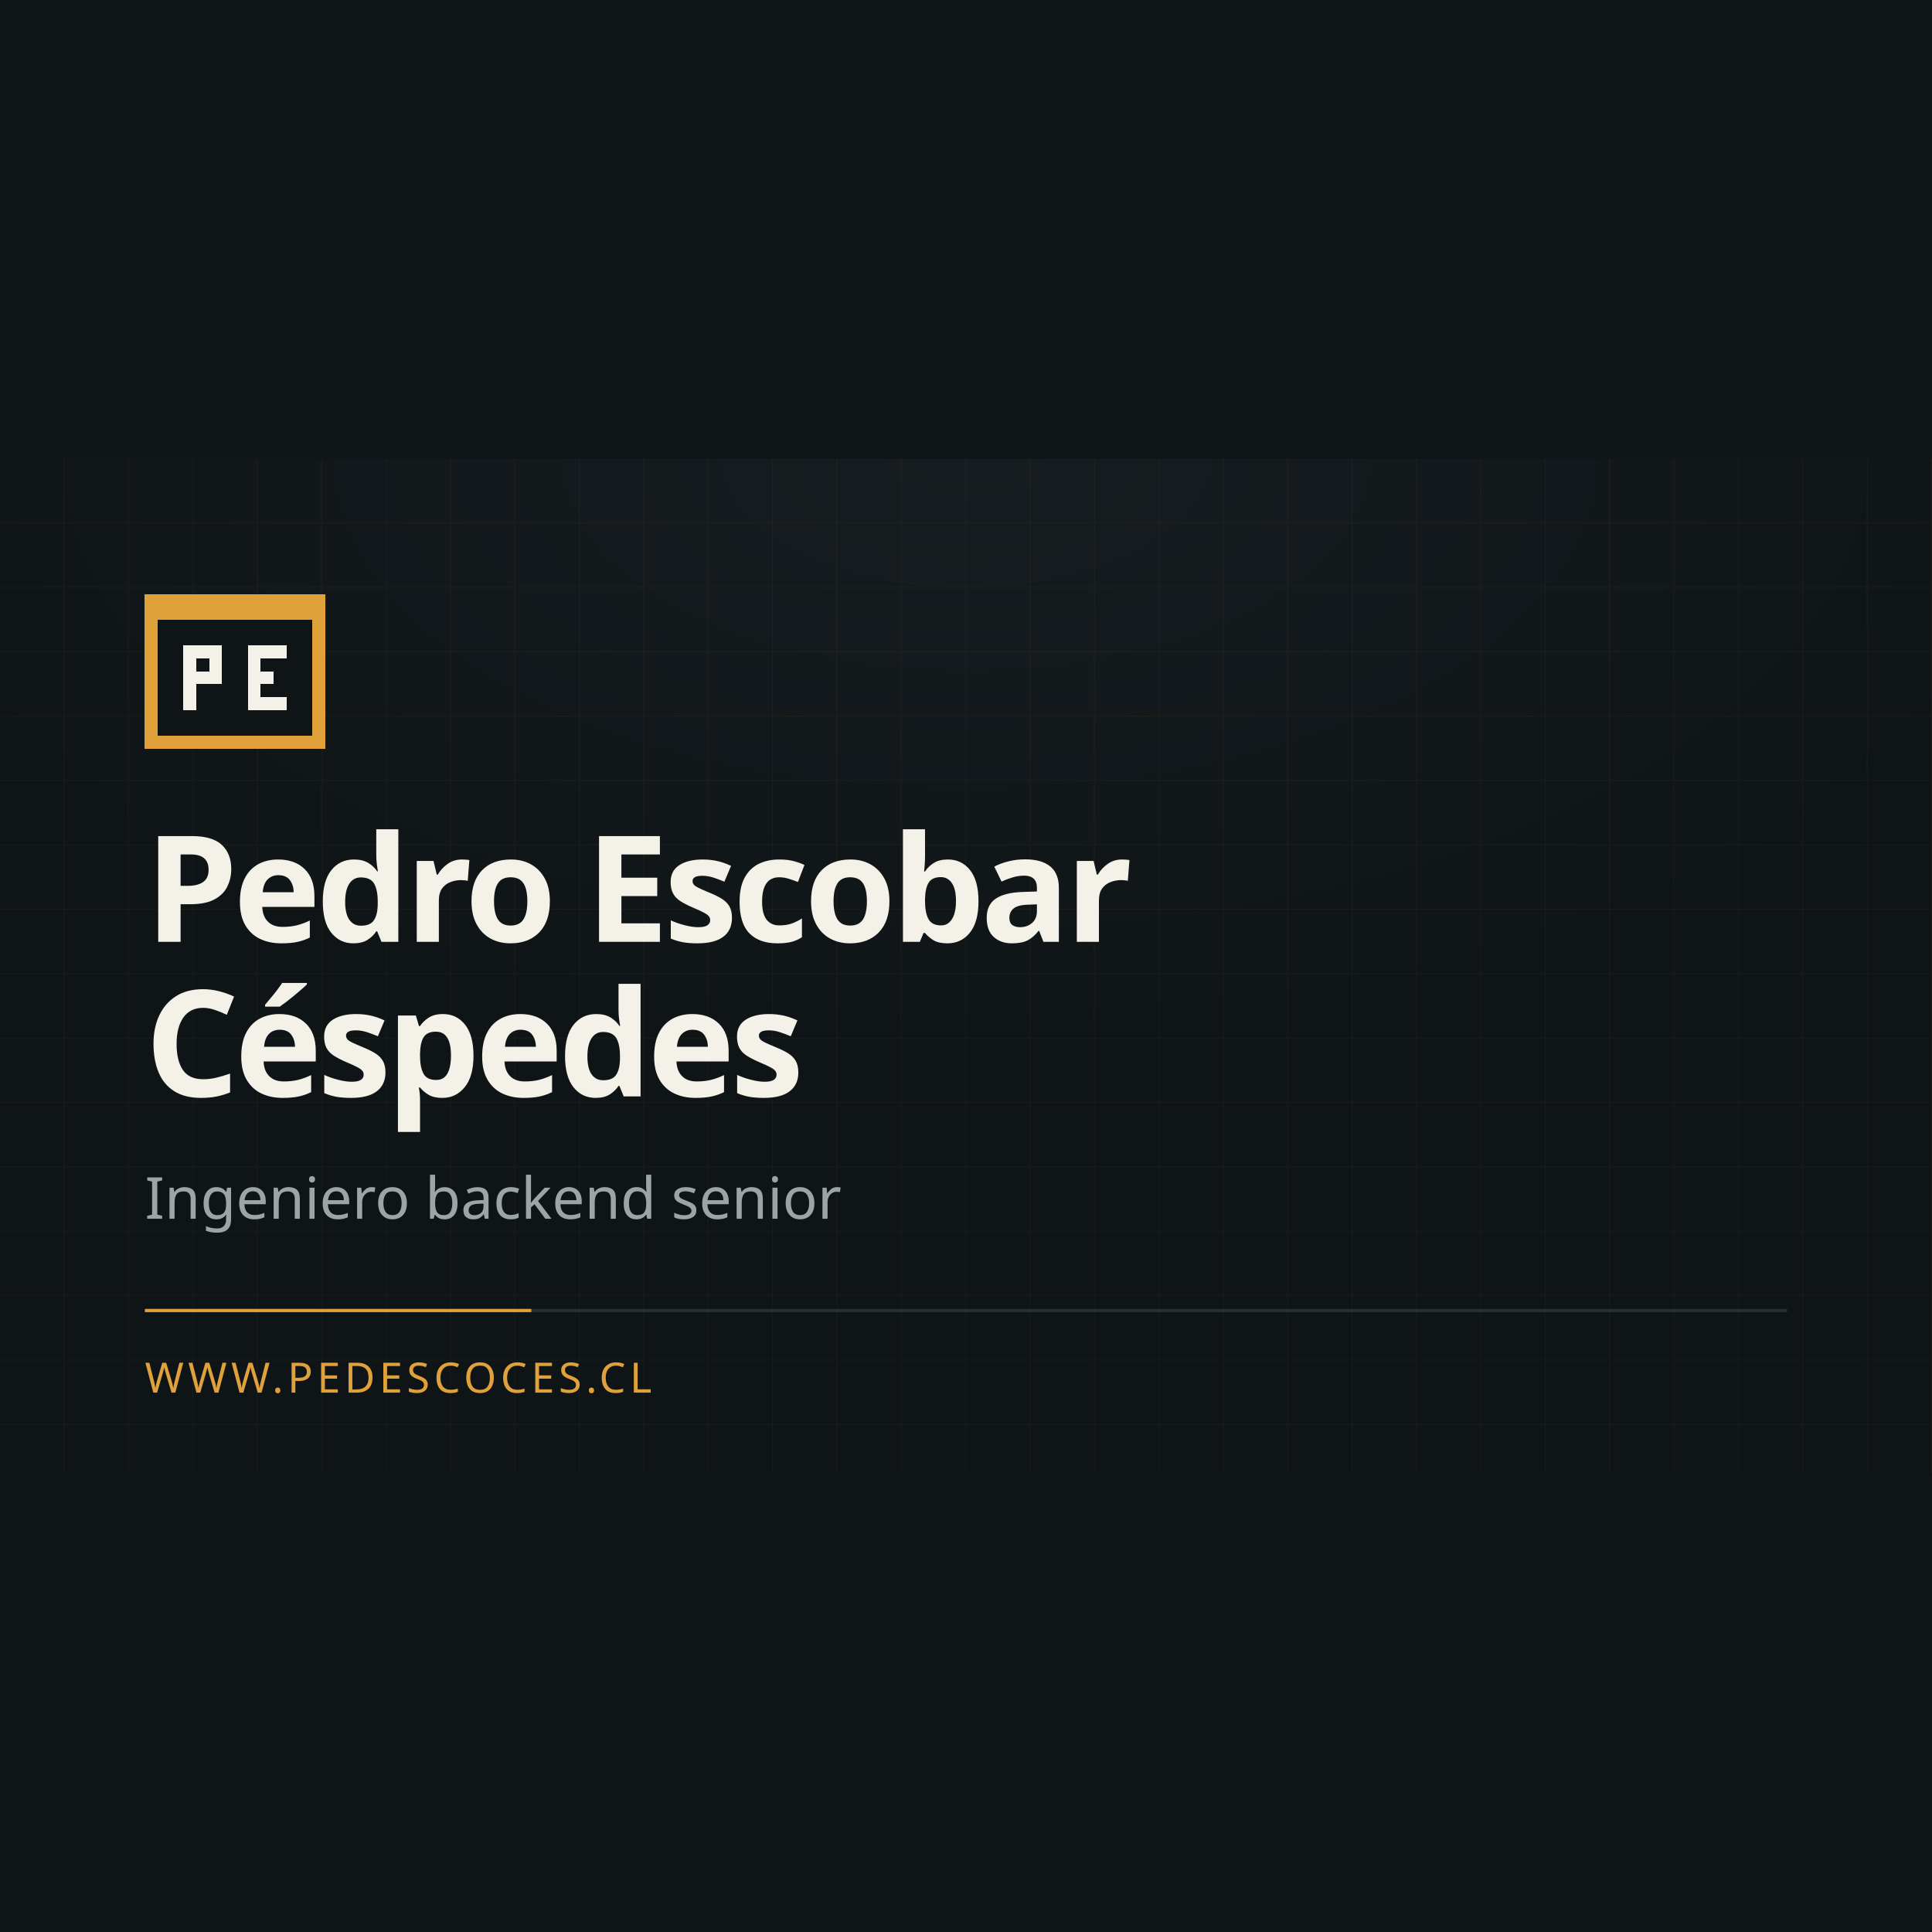
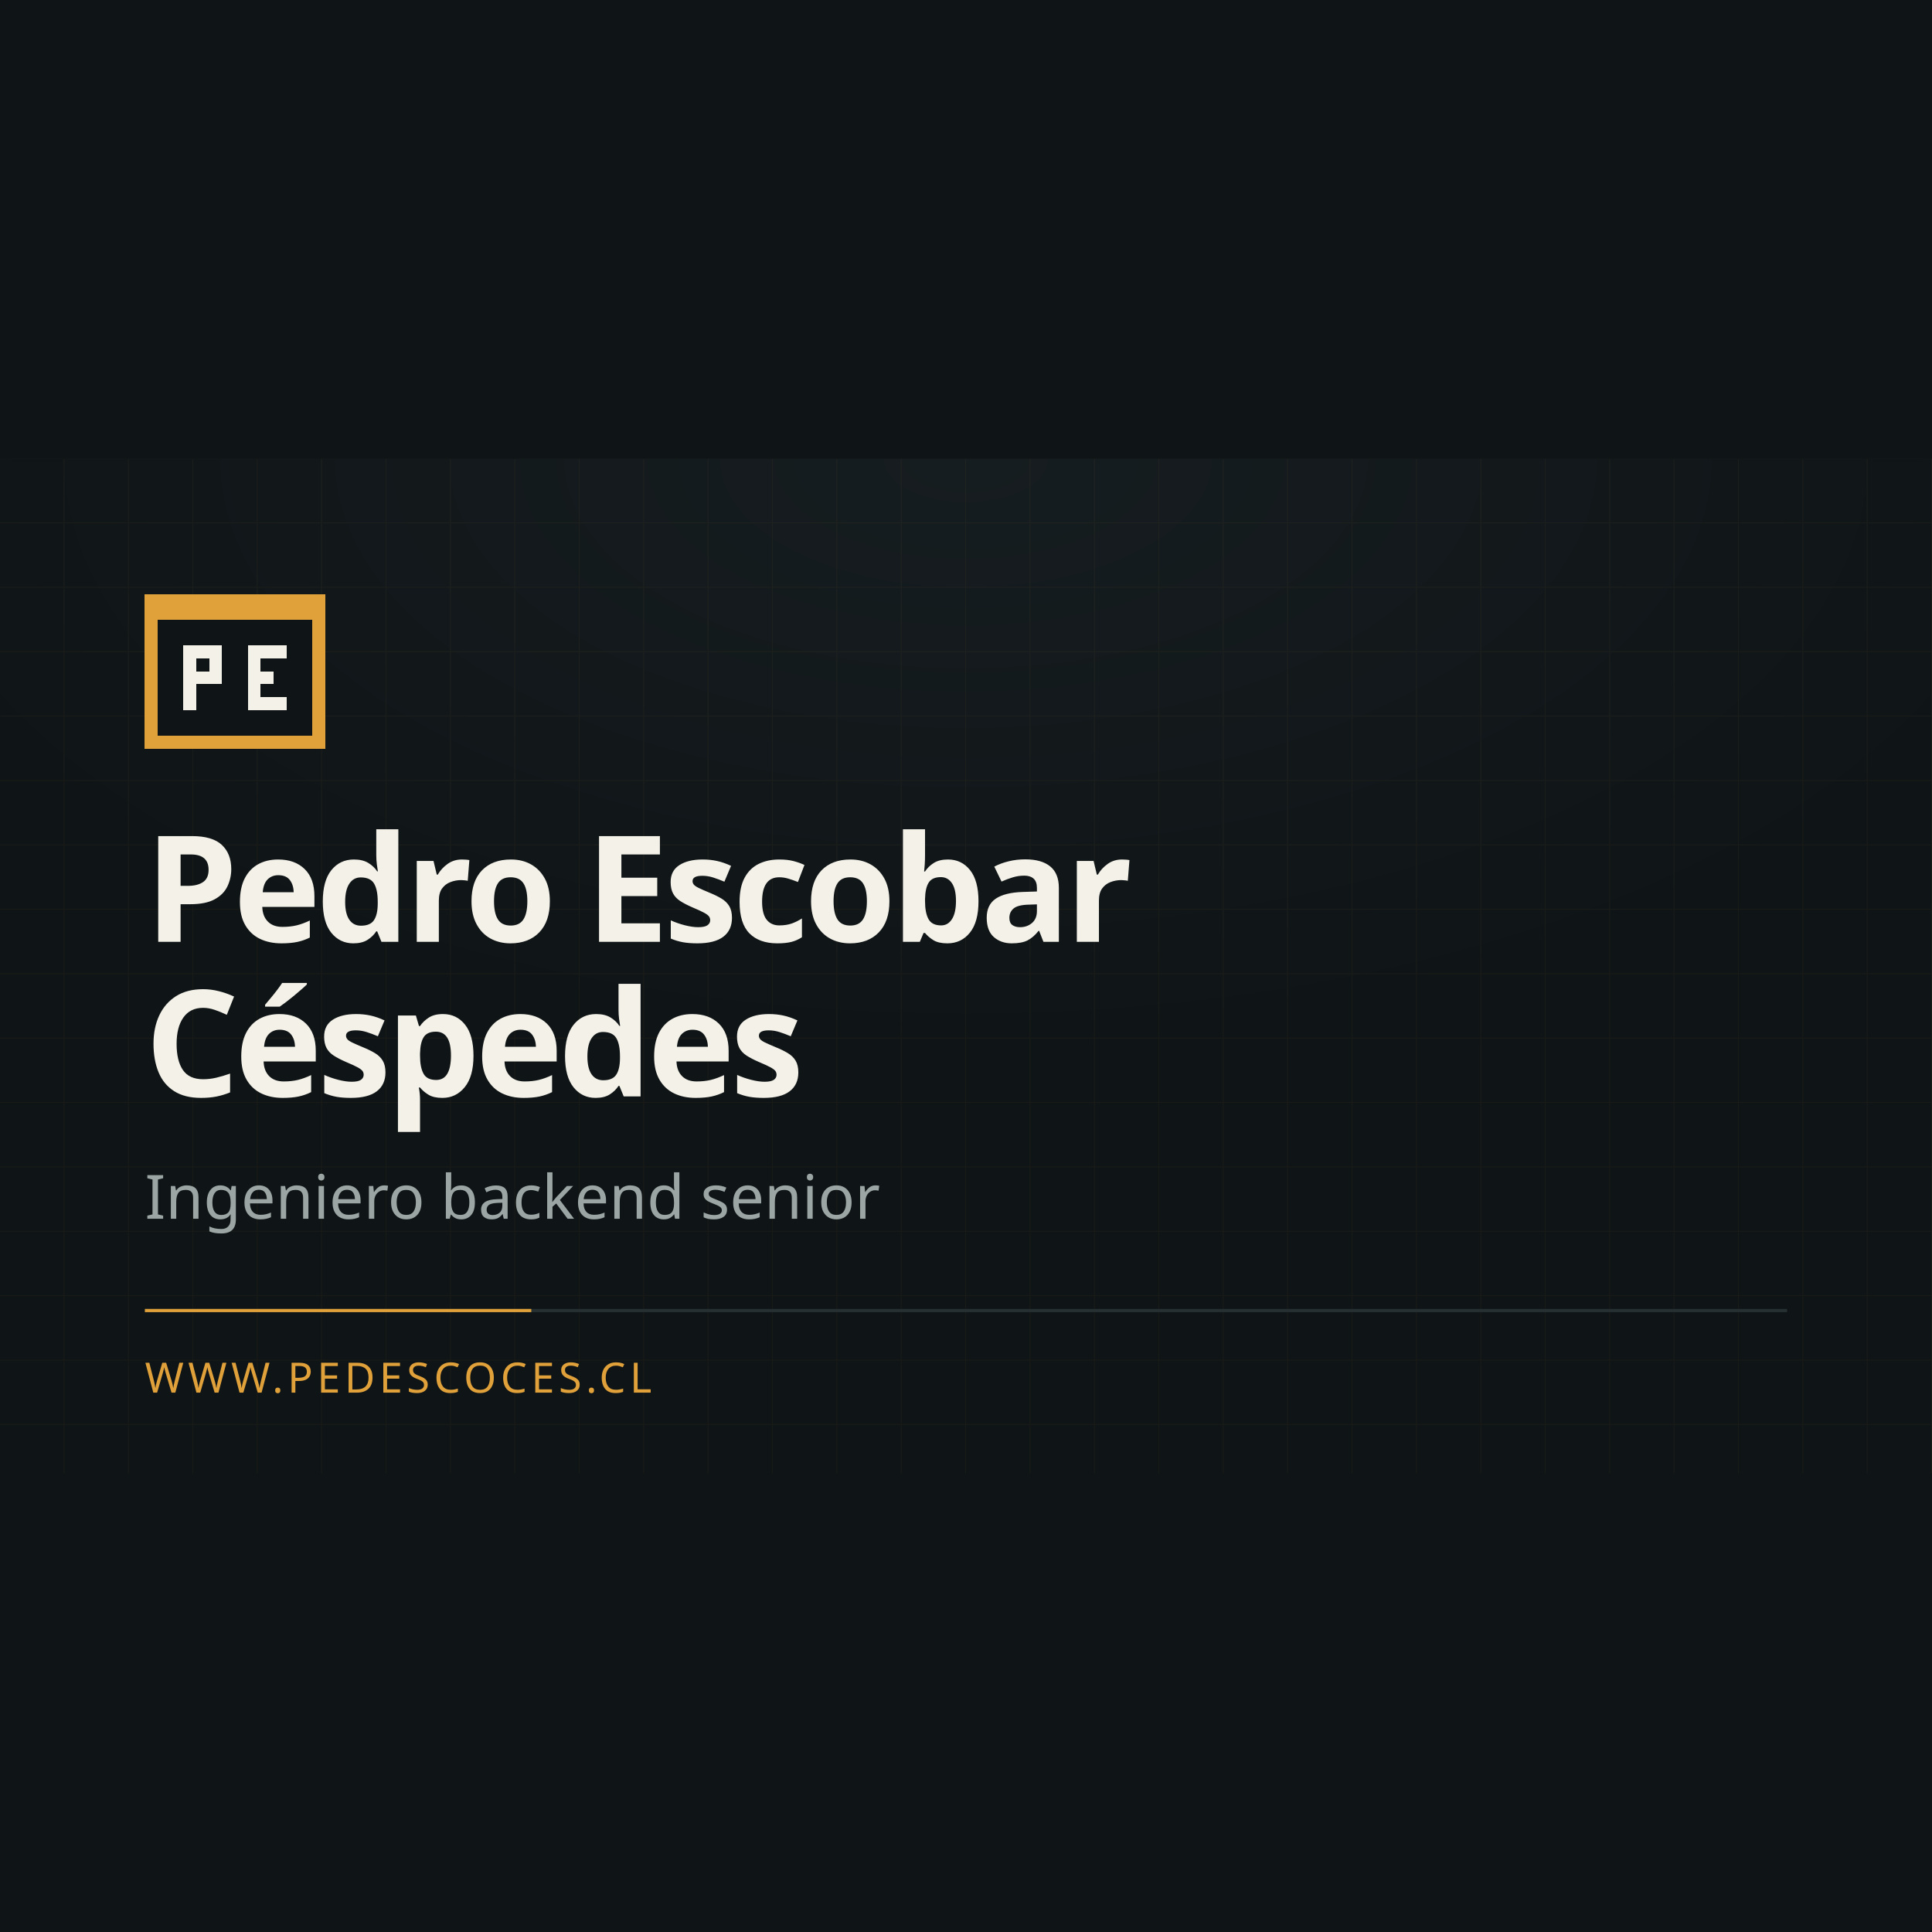
<svg xmlns="http://www.w3.org/2000/svg" viewBox="0 0 1200 1200">
  <defs>
    <radialGradient id="glow" cx="50%" cy="0%" r="95%">
      <stop offset="0%" stop-color="#161d20" />
      <stop offset="62%" stop-color="#0f1416" />
    </radialGradient>
    <pattern id="grid" width="40" height="40" patternUnits="userSpaceOnUse">
      <path d="M40 0V40M0 40H40" stroke="#e0a13a" stroke-opacity="0.05" stroke-width="1" fill="none" />
    </pattern>
  </defs>
  <rect width="1200" height="1200" fill="#0f1416" />
  <g transform="translate(0,285)">
    <rect y="0" width="1200" height="630" fill="url(#glow)" />
    <rect y="0" width="1200" height="630" fill="url(#grid)" />
    <g transform="translate(90,84) scale(4) translate(-2,-4)" shape-rendering="crispEdges">
      <rect x="2" y="4" width="28" height="24" fill="#e0a13a" />
      <rect x="4" y="6" width="24" height="20" fill="#0f1416" />
      <rect x="4" y="6" width="24" height="2" fill="#e0a13a" />
      <rect x="8" y="12" width="2" height="10" fill="#f3f1e8" />
      <rect x="8" y="12" width="6" height="2" fill="#f3f1e8" />
      <rect x="8" y="16" width="6" height="2" fill="#f3f1e8" />
      <rect x="12" y="12" width="2" height="6" fill="#f3f1e8" />
      <rect x="18" y="12" width="2" height="10" fill="#f3f1e8" />
      <rect x="18" y="12" width="6" height="2" fill="#f3f1e8" />
      <rect x="18" y="16" width="4" height="2" fill="#f3f1e8" />
      <rect x="18" y="20" width="6" height="2" fill="#f3f1e8" />
    </g>
    <text x="90" y="300" font-family="IBM Plex Sans" font-size="92" font-weight="600" letter-spacing="-2.9" fill="#f3f1e8">Pedro Escobar</text>
    <text x="90" y="396" font-family="IBM Plex Sans" font-size="92" font-weight="600" letter-spacing="-2.9" fill="#f3f1e8">Céspedes</text>
-     <text x="90" y="472" font-family="IBM Plex Sans" font-size="36" font-weight="400" fill="#9ba5a3">Ingeniero backend senior</text>
+     <text x="90" y="472" font-family="IBM Plex Serif" font-size="38" font-weight="400" fill="#9ba5a3">Ingeniero backend senior</text>
    <rect x="90" y="528" width="1020" height="2" fill="#263033" />
    <rect x="90" y="528" width="240" height="2" fill="#e0a13a" />
    <text x="90" y="580" font-family="IBM Plex Mono" font-size="26" font-weight="500" letter-spacing="2.6" fill="#e0a13a">WWW.PEDESCOCES.CL</text>
  </g>
</svg>
